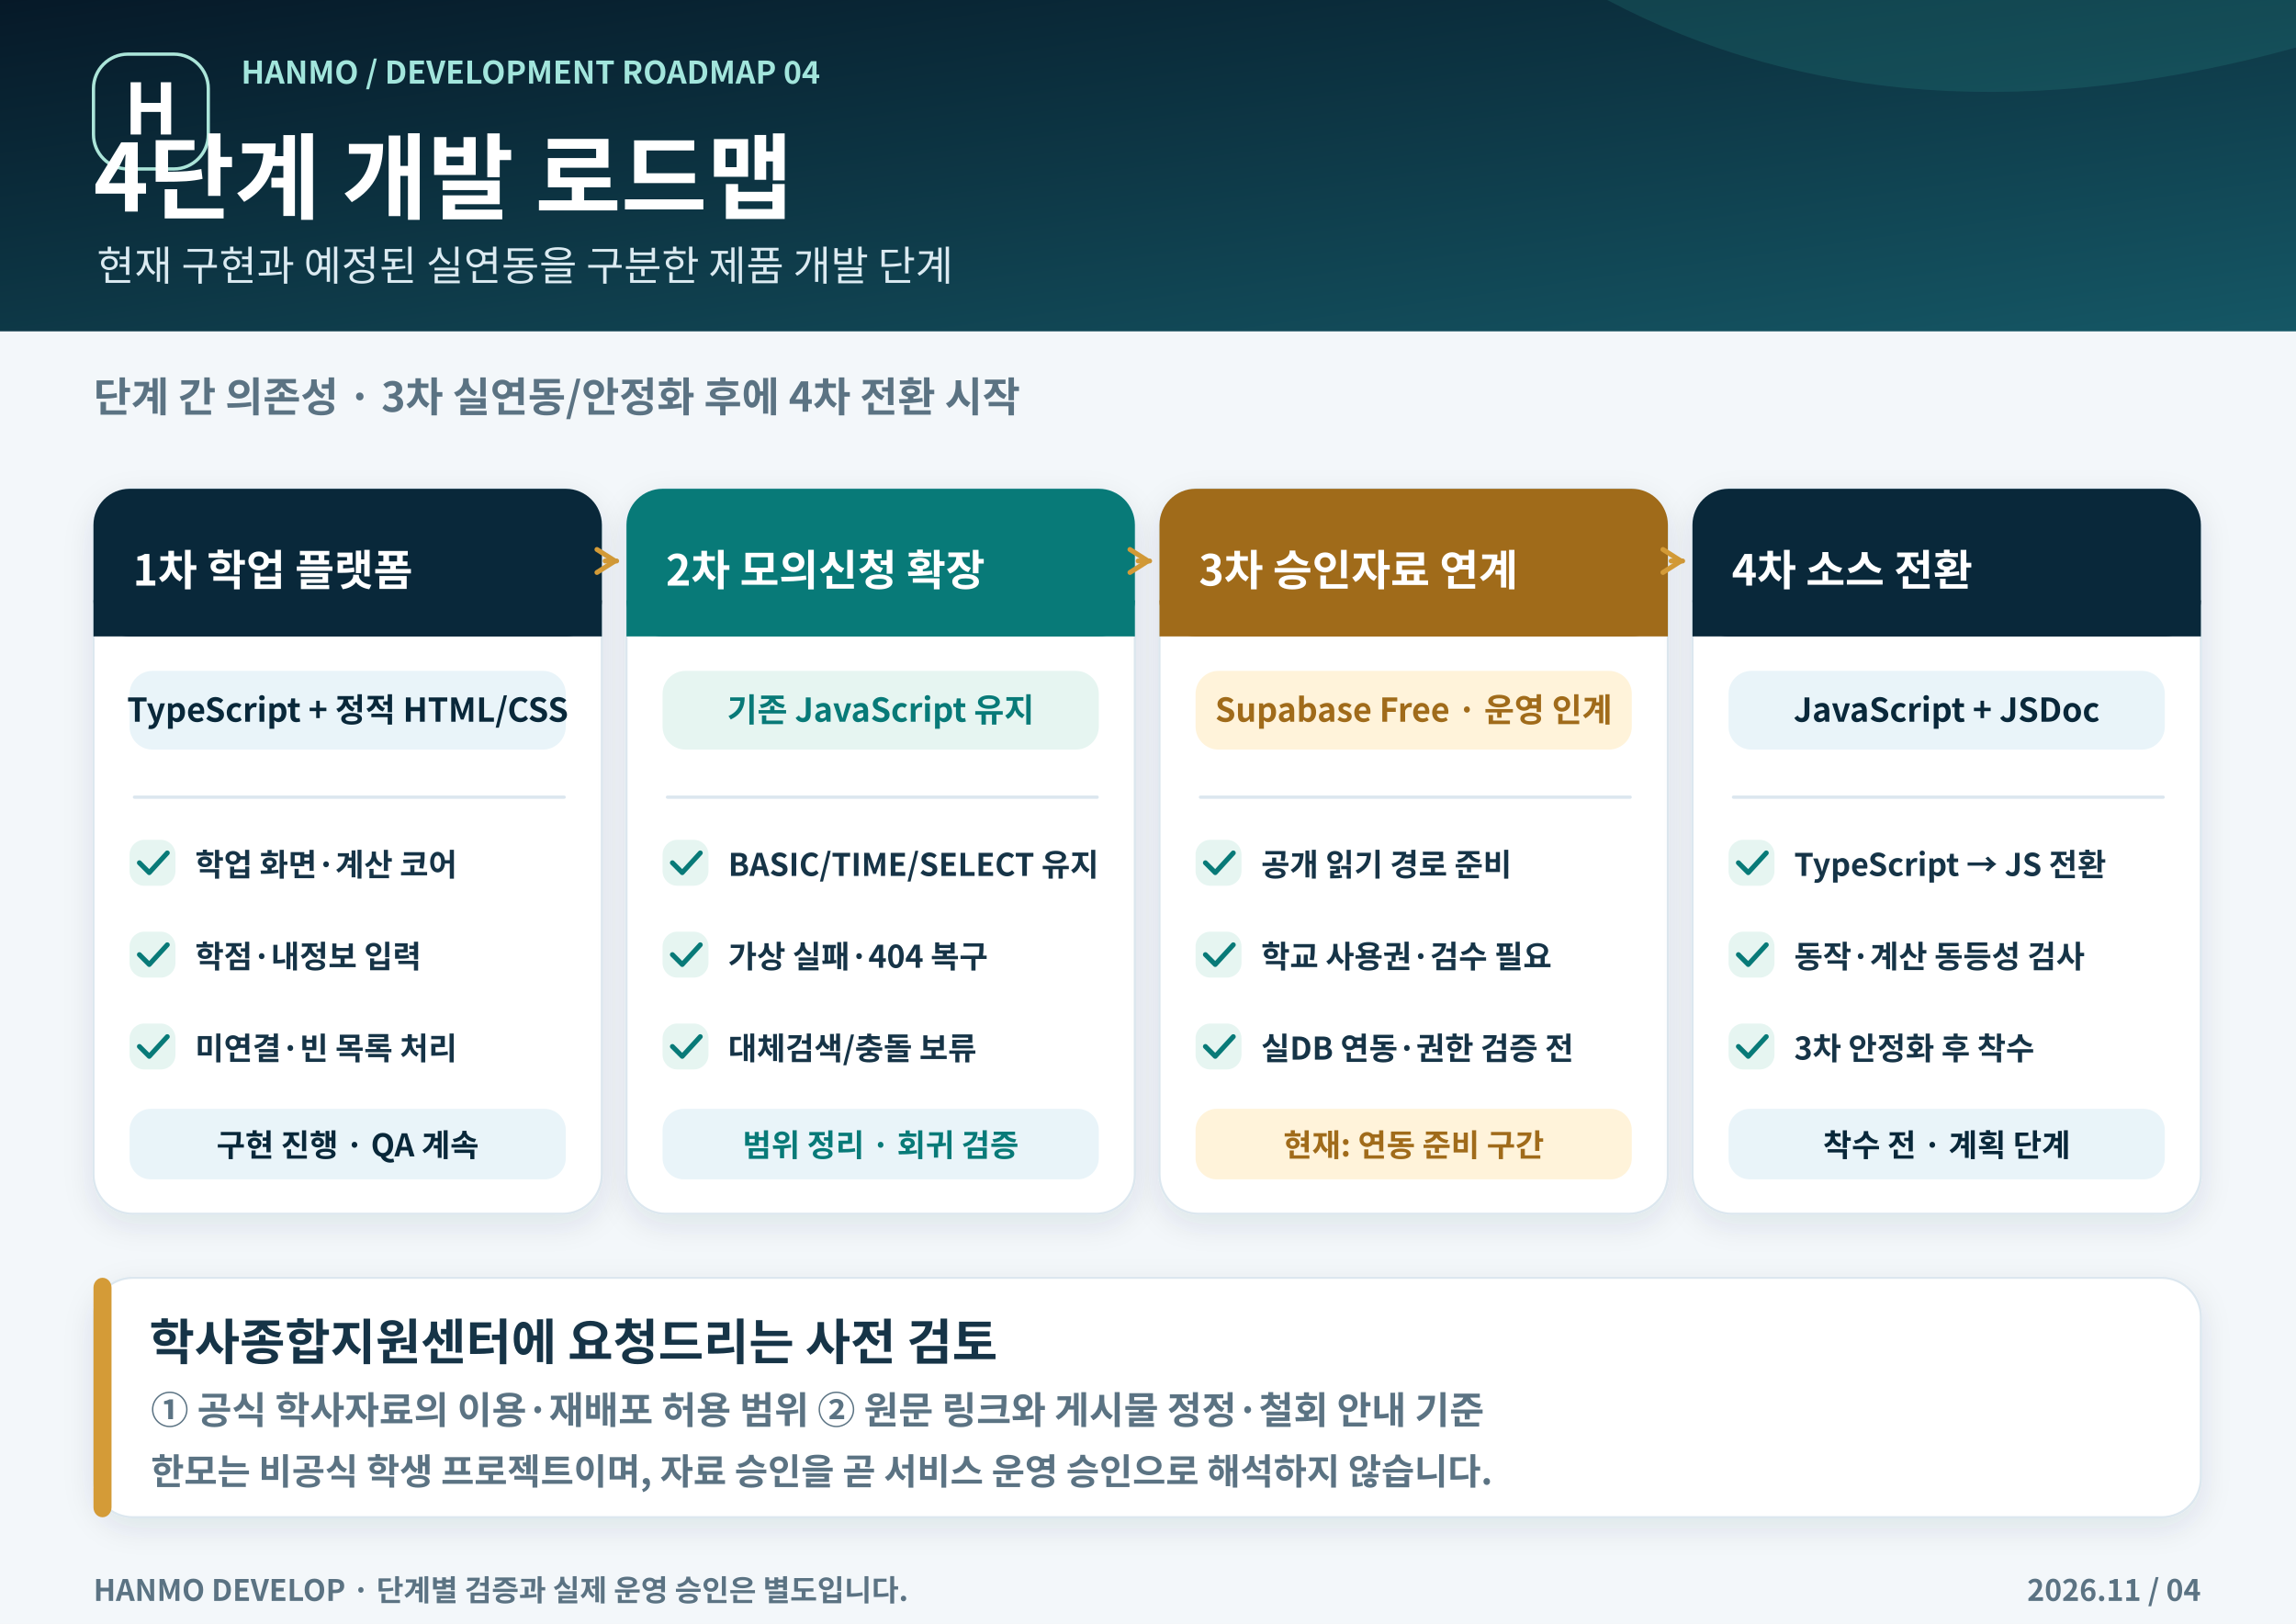
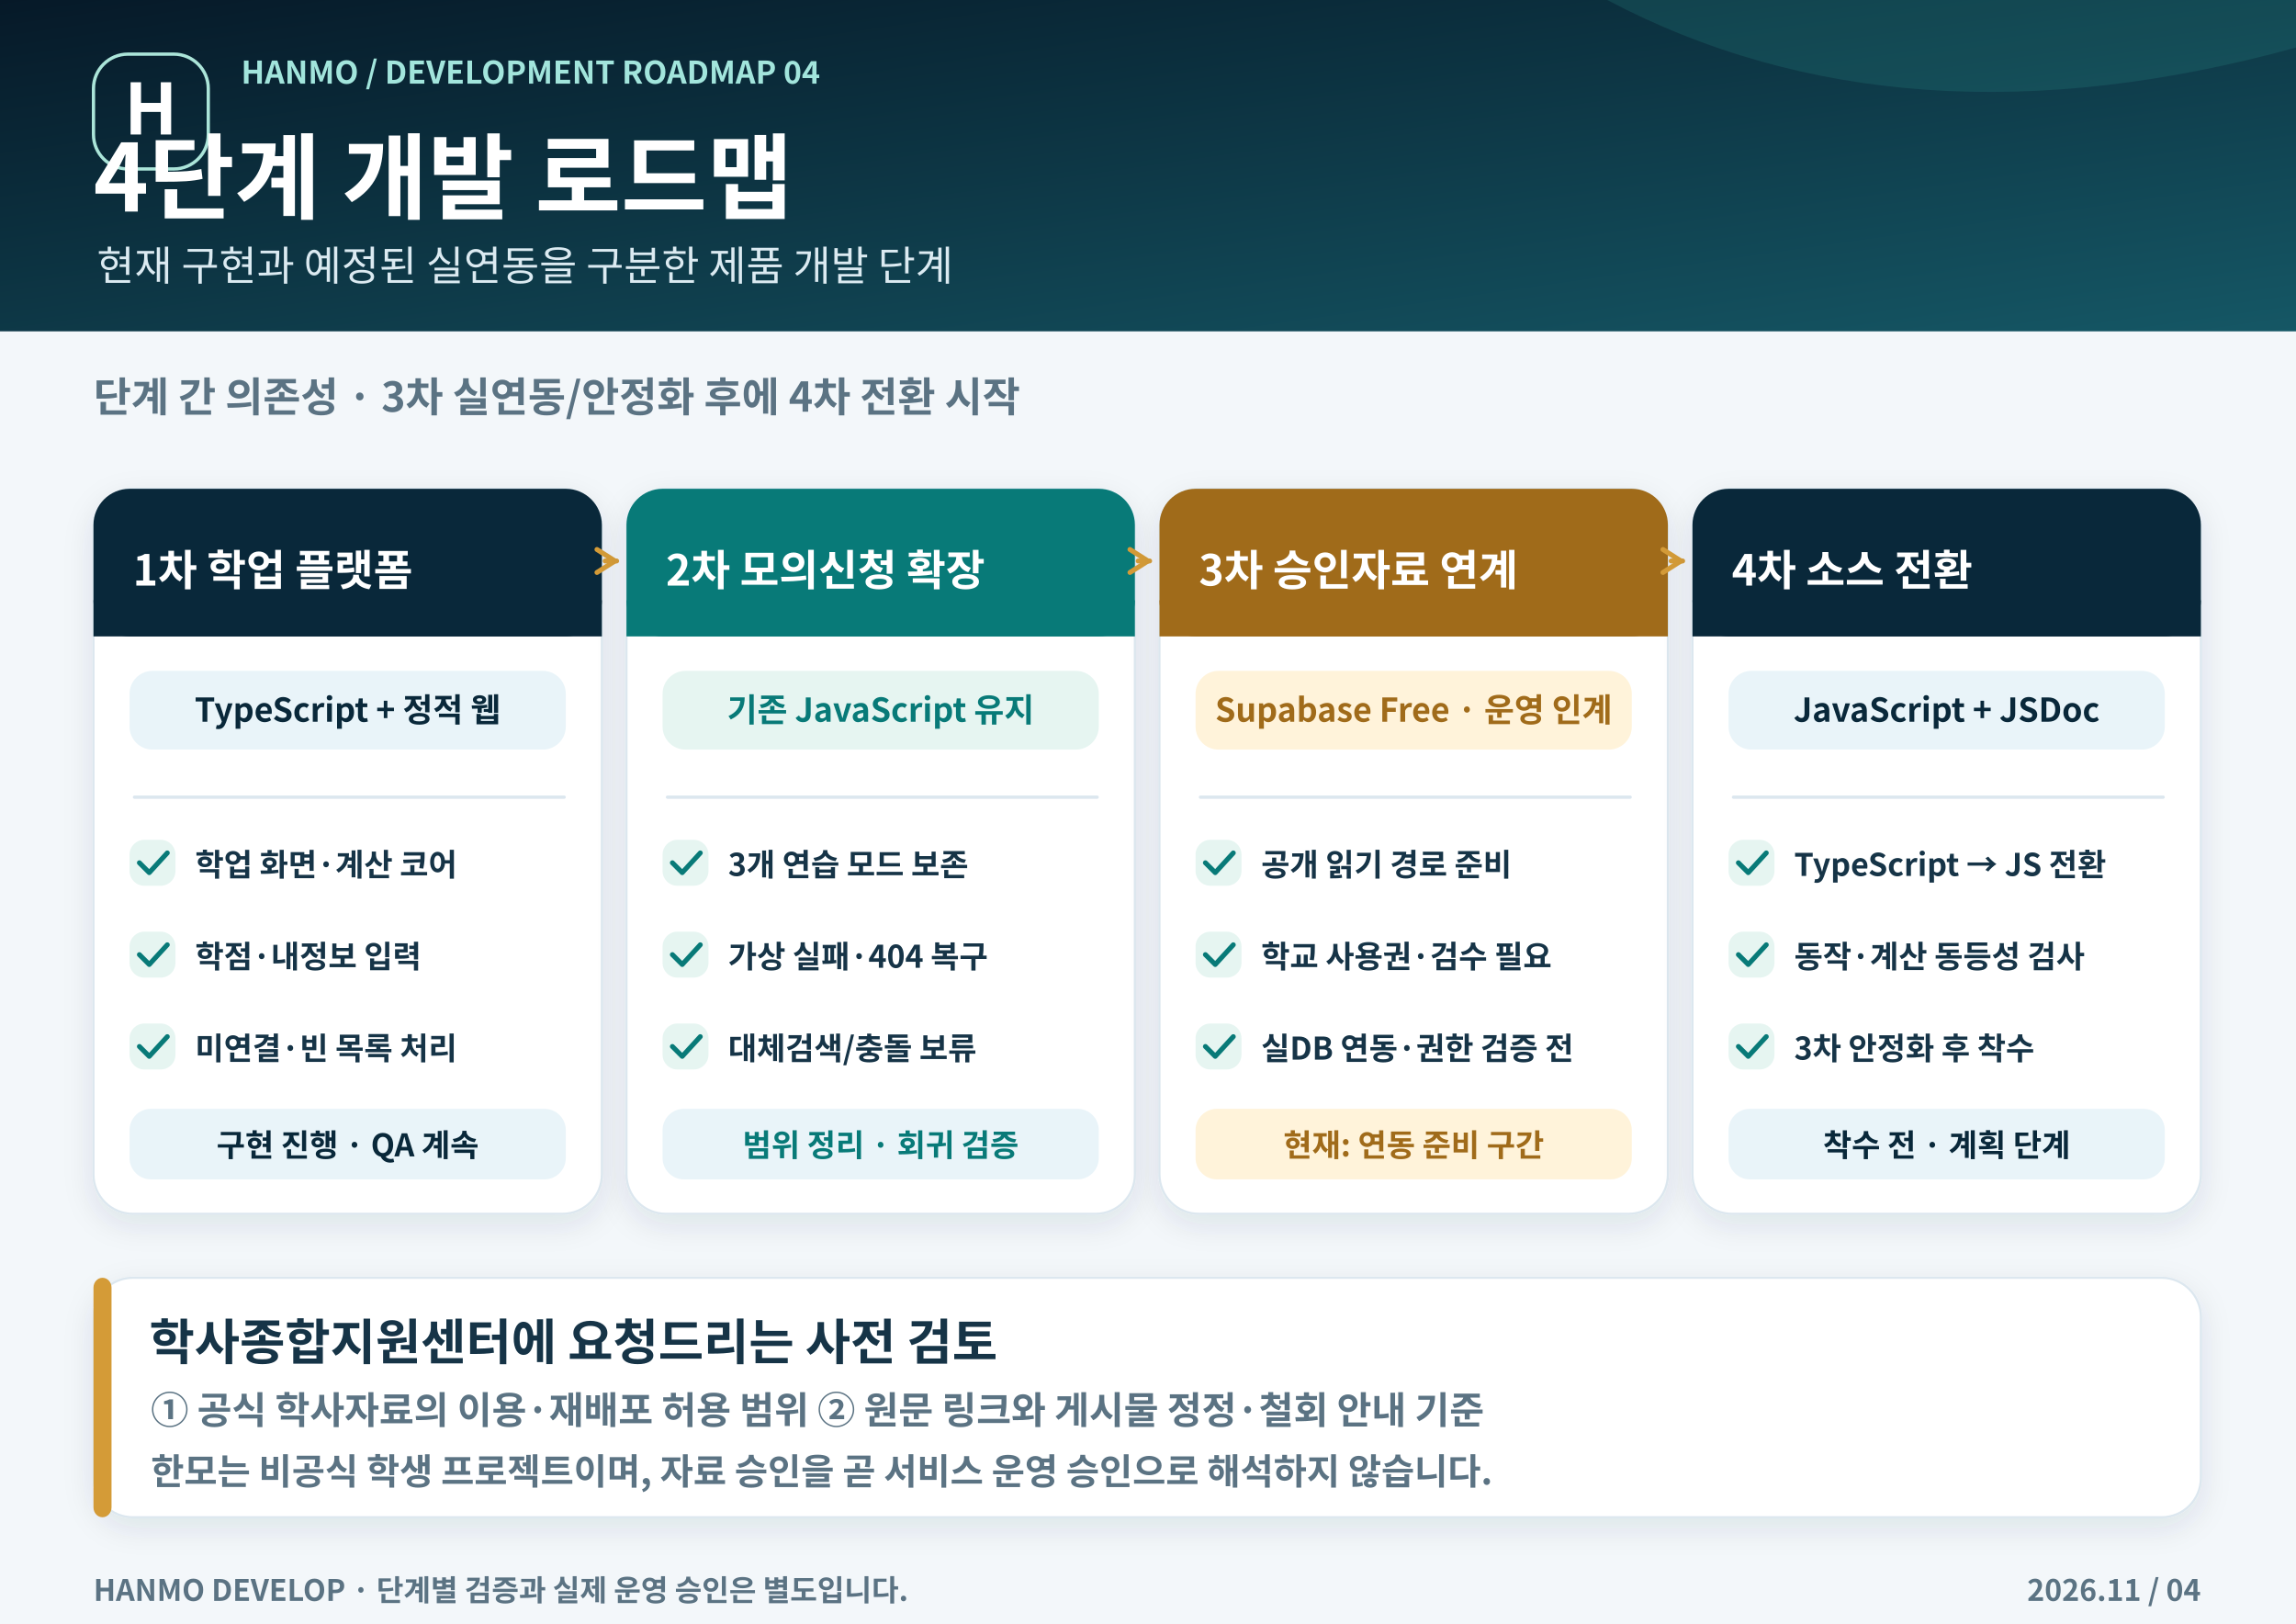
<svg xmlns="http://www.w3.org/2000/svg" width="1400" height="990" viewBox="0 0 1400 990" role="img" aria-labelledby="title desc">
  <defs>
    <linearGradient id="h" x1="0" y1="0" x2="1" y2="1">
      <stop stop-color="#061928" />
      <stop offset="1" stop-color="#155765" />
    </linearGradient>
    <filter id="s" x="-15%" y="-25%" width="130%" height="160%">
      <feDropShadow dx="0" dy="6" stdDeviation="9" flood-color="#1A4055" flood-opacity=".10" />
    </filter>
  </defs>
  <g font-family="Noto Sans CJK KR, Noto Sans KR, NanumSquare, Malgun Gothic, sans-serif">
    <rect x="0" y="0" width="1400" height="990" rx="0" fill="#F3F7FA" stroke="none" stroke-width="1.3" />
    <rect x="0" y="0" width="1400" height="202" rx="0" fill="url(#h)" stroke="none" stroke-width="1.3" />
    <path d="M980 0Q1160 95 1400 29V0Z" fill="#2B8E87" opacity=".22" />
    <rect x="57" y="33" width="70" height="70" rx="21" fill="none" stroke="#ABE5D9" stroke-width="2" />
    <text x="92" y="82" font-size="43" font-weight="840" fill="#FFFFFF" text-anchor="middle">H</text>
    <text x="147" y="51" font-size="19" font-weight="710" fill="#A2E5DC" text-anchor="start">HANMO  /  DEVELOPMENT ROADMAP 04</text>
    <text x="57" y="129" font-size="57" font-weight="840" fill="#FFFFFF" text-anchor="start">4단계 개발 로드맵</text>
    <text x="59" y="171" font-size="25" font-weight="520" fill="#DBEAF1" text-anchor="start">현재 구현과 예정된 실연동을 구분한 제품 개발 단계</text>
    <text x="57" y="251" font-size="25" font-weight="580" fill="#5B7383" text-anchor="start">단계 간 의존성  ·  3차 실연동/안정화 후에 4차 전환 시작</text>
    <g filter="url(#s)">
      <rect x="57" y="298" width="310" height="442" rx="24" fill="#FFFFFF" stroke="#DCE7EF" stroke-width="1.3" />
    </g>
    <rect x="57" y="298" width="310" height="90" rx="22" fill="#09283A" stroke="none" stroke-width="1.3" />
    <rect x="57" y="366" width="310" height="22" rx="0" fill="#09283A" stroke="none" stroke-width="1.3" />
    <text x="81" y="357" font-size="26" font-weight="800" fill="#FFFFFF" text-anchor="start">1차  학업 플랫폼</text>
    <rect x="79" y="409" width="266" height="48" rx="14" fill="#E9F4F9" stroke="none" stroke-width="1.3" />
-     <text x="212" y="440" font-size="20" font-weight="740" fill="#09283A" text-anchor="middle">TypeScript + 정적 HTML/CSS</text>
+     <text x="212" y="440" font-size="20" font-weight="740" fill="#09283A" text-anchor="middle">TypeScript + 정적 웹</text>
    <path d="M82 486H344" stroke="#DCE7EF" stroke-width="2" fill="none" stroke-linecap="round" stroke-linejoin="round" />
    <rect x="79" y="512" width="28" height="28" rx="9" fill="#E6F5F1" stroke="none" stroke-width="1.3" />
    <path d="M85 526L91 532L102 520" stroke="#087A78" stroke-width="3" fill="none" stroke-linecap="round" stroke-linejoin="round" />
    <text x="119" y="534" font-size="19" font-weight="610" fill="#163447" text-anchor="start">학업 화면·계산 코어</text>
    <rect x="79" y="568" width="28" height="28" rx="9" fill="#E6F5F1" stroke="none" stroke-width="1.3" />
    <path d="M85 582L91 588L102 576" stroke="#087A78" stroke-width="3" fill="none" stroke-linecap="round" stroke-linejoin="round" />
    <text x="119" y="590" font-size="19" font-weight="610" fill="#163447" text-anchor="start">학점·내정보 입력</text>
    <rect x="79" y="624" width="28" height="28" rx="9" fill="#E6F5F1" stroke="none" stroke-width="1.3" />
    <path d="M85 638L91 644L102 632" stroke="#087A78" stroke-width="3" fill="none" stroke-linecap="round" stroke-linejoin="round" />
    <text x="119" y="646" font-size="19" font-weight="610" fill="#163447" text-anchor="start">미연결·빈 목록 처리</text>
    <rect x="79" y="676" width="266" height="43" rx="13" fill="#E9F4F9" stroke="none" stroke-width="1.3" />
    <text x="212" y="705" font-size="19" font-weight="760" fill="#09283A" text-anchor="middle">구현 진행 · QA 계속</text>
    <path d="M369 342L376 342" stroke="#D49B37" stroke-width="3" fill="none" stroke-linecap="round" stroke-linejoin="round" />
    <path d="M364 335L375 342L364 349" stroke="#D49B37" stroke-width="3" fill="none" stroke-linecap="round" stroke-linejoin="round" />
    <g filter="url(#s)">
      <rect x="382" y="298" width="310" height="442" rx="24" fill="#FFFFFF" stroke="#DCE7EF" stroke-width="1.3" />
    </g>
    <rect x="382" y="298" width="310" height="90" rx="22" fill="#087A78" stroke="none" stroke-width="1.3" />
    <rect x="382" y="366" width="310" height="22" rx="0" fill="#087A78" stroke="none" stroke-width="1.3" />
    <text x="406" y="357" font-size="26" font-weight="800" fill="#FFFFFF" text-anchor="start">2차  모의신청 확장</text>
    <rect x="404" y="409" width="266" height="48" rx="14" fill="#E6F5F1" stroke="none" stroke-width="1.3" />
    <text x="537" y="440" font-size="20" font-weight="740" fill="#087A78" text-anchor="middle">기존 JavaScript 유지</text>
    <path d="M407 486H669" stroke="#DCE7EF" stroke-width="2" fill="none" stroke-linecap="round" stroke-linejoin="round" />
    <rect x="404" y="512" width="28" height="28" rx="9" fill="#E6F5F1" stroke="none" stroke-width="1.3" />
    <path d="M410 526L416 532L427 520" stroke="#087A78" stroke-width="3" fill="none" stroke-linecap="round" stroke-linejoin="round" />
-     <text x="444" y="534" font-size="19" font-weight="610" fill="#163447" text-anchor="start">BASIC/TIME/SELECT 유지</text>
+     <text x="444" y="534" font-size="19" font-weight="610" fill="#163447" text-anchor="start">3개 연습 모드 보존</text>
    <rect x="404" y="568" width="28" height="28" rx="9" fill="#E6F5F1" stroke="none" stroke-width="1.3" />
    <path d="M410 582L416 588L427 576" stroke="#087A78" stroke-width="3" fill="none" stroke-linecap="round" stroke-linejoin="round" />
    <text x="444" y="590" font-size="19" font-weight="610" fill="#163447" text-anchor="start">가상 실패·404 복구</text>
    <rect x="404" y="624" width="28" height="28" rx="9" fill="#E6F5F1" stroke="none" stroke-width="1.3" />
    <path d="M410 638L416 644L427 632" stroke="#087A78" stroke-width="3" fill="none" stroke-linecap="round" stroke-linejoin="round" />
    <text x="444" y="646" font-size="19" font-weight="610" fill="#163447" text-anchor="start">대체검색/충돌 보류</text>
    <rect x="404" y="676" width="266" height="43" rx="13" fill="#E9F4F9" stroke="none" stroke-width="1.3" />
    <text x="537" y="705" font-size="19" font-weight="760" fill="#087A78" text-anchor="middle">범위 정리 · 회귀 검증</text>
    <path d="M694 342L701 342" stroke="#D49B37" stroke-width="3" fill="none" stroke-linecap="round" stroke-linejoin="round" />
    <path d="M689 335L700 342L689 349" stroke="#D49B37" stroke-width="3" fill="none" stroke-linecap="round" stroke-linejoin="round" />
    <g filter="url(#s)">
      <rect x="707" y="298" width="310" height="442" rx="24" fill="#FFFFFF" stroke="#DCE7EF" stroke-width="1.3" />
    </g>
    <rect x="707" y="298" width="310" height="90" rx="22" fill="#A06B1A" stroke="none" stroke-width="1.3" />
    <rect x="707" y="366" width="310" height="22" rx="0" fill="#A06B1A" stroke="none" stroke-width="1.3" />
    <text x="731" y="357" font-size="26" font-weight="800" fill="#FFFFFF" text-anchor="start">3차  승인자료 연계</text>
    <rect x="729" y="409" width="266" height="48" rx="14" fill="#FFF3DA" stroke="none" stroke-width="1.3" />
    <text x="862" y="440" font-size="20" font-weight="740" fill="#A06B1A" text-anchor="middle">Supabase Free · 운영 인계</text>
    <path d="M732 486H994" stroke="#DCE7EF" stroke-width="2" fill="none" stroke-linecap="round" stroke-linejoin="round" />
    <rect x="729" y="512" width="28" height="28" rx="9" fill="#E6F5F1" stroke="none" stroke-width="1.3" />
    <path d="M735 526L741 532L752 520" stroke="#087A78" stroke-width="3" fill="none" stroke-linecap="round" stroke-linejoin="round" />
    <text x="769" y="534" font-size="19" font-weight="610" fill="#163447" text-anchor="start">공개 읽기 경로 준비</text>
    <rect x="729" y="568" width="28" height="28" rx="9" fill="#E6F5F1" stroke="none" stroke-width="1.3" />
    <path d="M735 582L741 588L752 576" stroke="#087A78" stroke-width="3" fill="none" stroke-linecap="round" stroke-linejoin="round" />
    <text x="769" y="590" font-size="19" font-weight="610" fill="#163447" text-anchor="start">학교 사용권·검수 필요</text>
    <rect x="729" y="624" width="28" height="28" rx="9" fill="#E6F5F1" stroke="none" stroke-width="1.3" />
    <path d="M735 638L741 644L752 632" stroke="#087A78" stroke-width="3" fill="none" stroke-linecap="round" stroke-linejoin="round" />
    <text x="769" y="646" font-size="19" font-weight="610" fill="#163447" text-anchor="start">실DB 연동·권한 검증 전</text>
    <rect x="729" y="676" width="266" height="43" rx="13" fill="#FFF3DA" stroke="none" stroke-width="1.3" />
    <text x="862" y="705" font-size="19" font-weight="760" fill="#A06B1A" text-anchor="middle">현재: 연동 준비 구간</text>
    <path d="M1019 342L1026 342" stroke="#D49B37" stroke-width="3" fill="none" stroke-linecap="round" stroke-linejoin="round" />
    <path d="M1014 335L1025 342L1014 349" stroke="#D49B37" stroke-width="3" fill="none" stroke-linecap="round" stroke-linejoin="round" />
    <g filter="url(#s)">
      <rect x="1032" y="298" width="310" height="442" rx="24" fill="#FFFFFF" stroke="#DCE7EF" stroke-width="1.3" />
    </g>
    <rect x="1032" y="298" width="310" height="90" rx="22" fill="#09283A" stroke="none" stroke-width="1.3" />
    <rect x="1032" y="366" width="310" height="22" rx="0" fill="#09283A" stroke="none" stroke-width="1.3" />
    <text x="1056" y="357" font-size="26" font-weight="800" fill="#FFFFFF" text-anchor="start">4차  소스 전환</text>
    <rect x="1054" y="409" width="266" height="48" rx="14" fill="#E9F4F9" stroke="none" stroke-width="1.3" />
    <text x="1187" y="440" font-size="20" font-weight="740" fill="#09283A" text-anchor="middle">JavaScript + JSDoc</text>
    <path d="M1057 486H1319" stroke="#DCE7EF" stroke-width="2" fill="none" stroke-linecap="round" stroke-linejoin="round" />
    <rect x="1054" y="512" width="28" height="28" rx="9" fill="#E6F5F1" stroke="none" stroke-width="1.3" />
    <path d="M1060 526L1066 532L1077 520" stroke="#087A78" stroke-width="3" fill="none" stroke-linecap="round" stroke-linejoin="round" />
    <text x="1094" y="534" font-size="19" font-weight="610" fill="#163447" text-anchor="start">TypeScript → JS 전환</text>
    <rect x="1054" y="568" width="28" height="28" rx="9" fill="#E6F5F1" stroke="none" stroke-width="1.3" />
    <path d="M1060 582L1066 588L1077 576" stroke="#087A78" stroke-width="3" fill="none" stroke-linecap="round" stroke-linejoin="round" />
    <text x="1094" y="590" font-size="19" font-weight="610" fill="#163447" text-anchor="start">동작·계산 동등성 검사</text>
    <rect x="1054" y="624" width="28" height="28" rx="9" fill="#E6F5F1" stroke="none" stroke-width="1.3" />
    <path d="M1060 638L1066 644L1077 632" stroke="#087A78" stroke-width="3" fill="none" stroke-linecap="round" stroke-linejoin="round" />
    <text x="1094" y="646" font-size="19" font-weight="610" fill="#163447" text-anchor="start">3차 안정화 후 착수</text>
    <rect x="1054" y="676" width="266" height="43" rx="13" fill="#E9F4F9" stroke="none" stroke-width="1.3" />
    <text x="1187" y="705" font-size="19" font-weight="760" fill="#09283A" text-anchor="middle">착수 전 · 계획 단계</text>
    <g filter="url(#s)">
      <rect x="57" y="779" width="1285" height="146" rx="24" fill="#FFFFFF" stroke="#DCE7EF" stroke-width="1.3" />
    </g>
    <rect x="57" y="779" width="11" height="146" rx="6" fill="#D49B37" stroke="none" stroke-width="1.3" />
    <text x="91" y="829" font-size="30" font-weight="820" fill="#163447" text-anchor="start">학사종합지원센터에 요청드리는 사전 검토</text>
    <text x="92" y="868" font-size="23" font-weight="560" fill="#5B7383" text-anchor="start">① 공식 학사자료의 이용·재배포 허용 범위  ② 원문 링크와 게시물 정정·철회 안내 기준</text>
    <text x="92" y="905" font-size="22" font-weight="590" fill="#5B7383" text-anchor="start">한모는 비공식 학생 프로젝트이며, 자료 승인을 곧 서비스 운영 승인으로 해석하지 않습니다.</text>
    <text x="57" y="976" font-size="18" font-weight="600" fill="#5B7383" text-anchor="start">HANMO DEVELOP  ·  단계별 검증과 실제 운영 승인은 별도입니다.</text>
    <text x="1342" y="976" font-size="18" font-weight="600" fill="#5B7383" text-anchor="end">2026.11  /  04</text>
  </g>
</svg>
